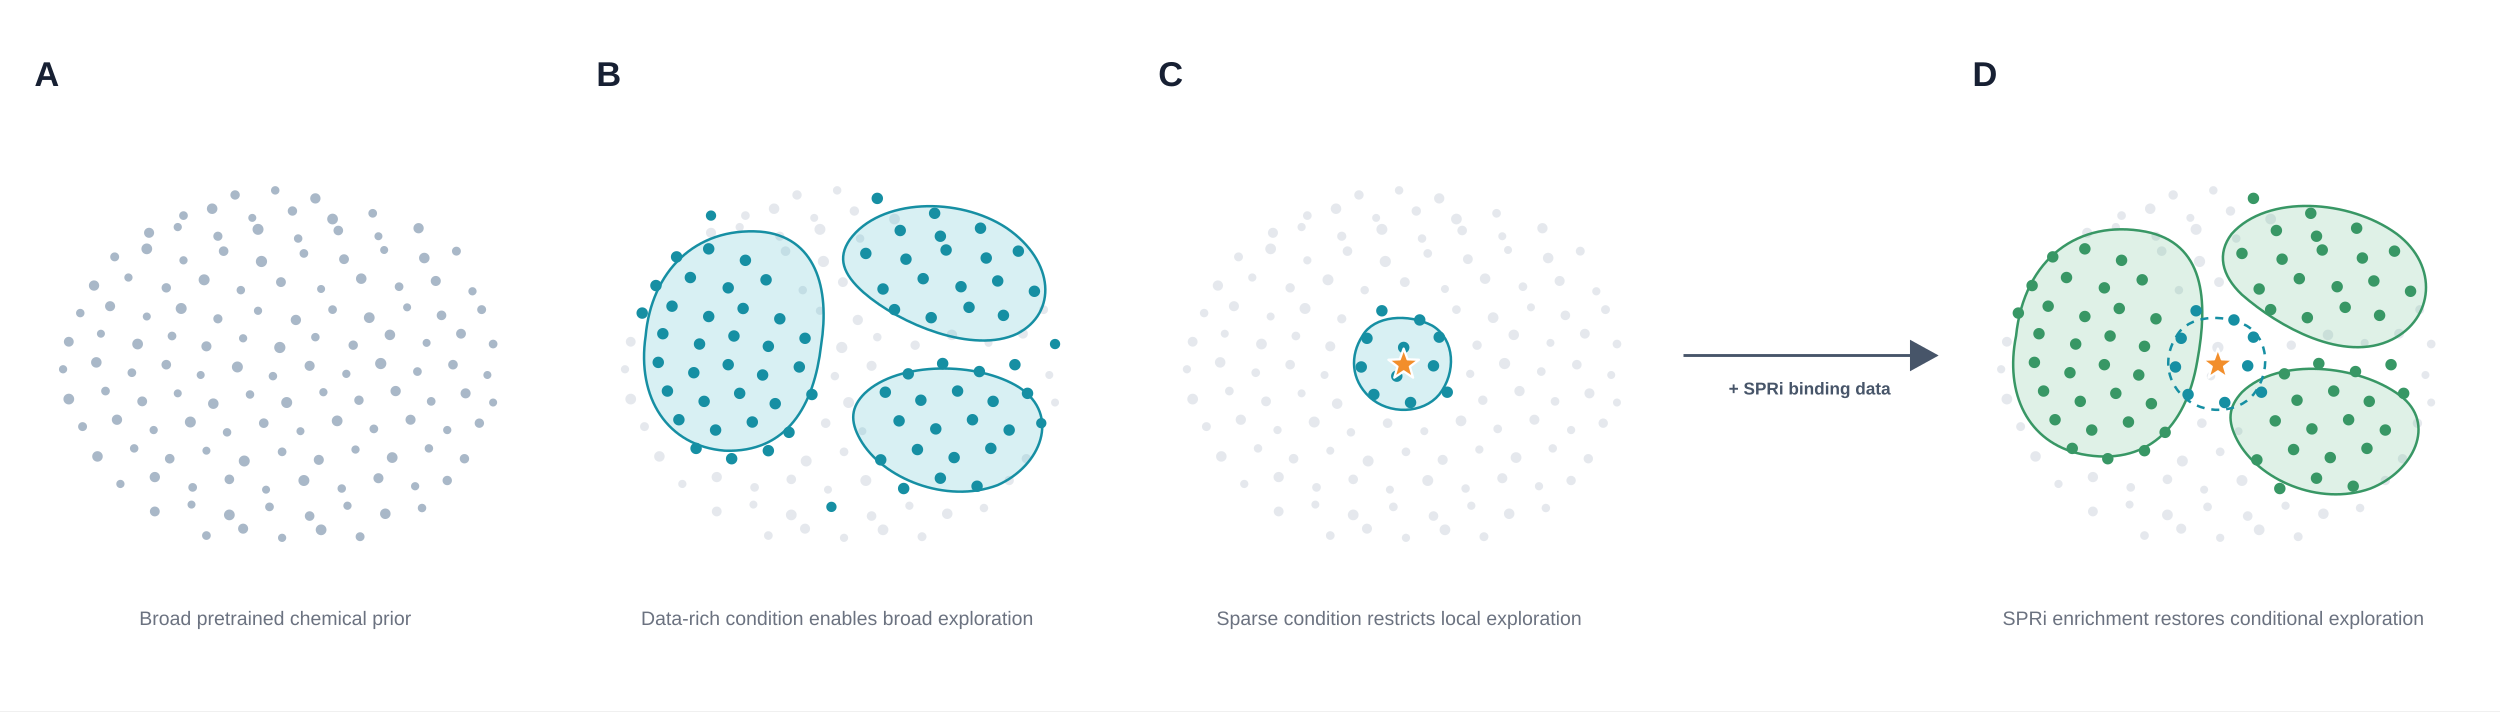
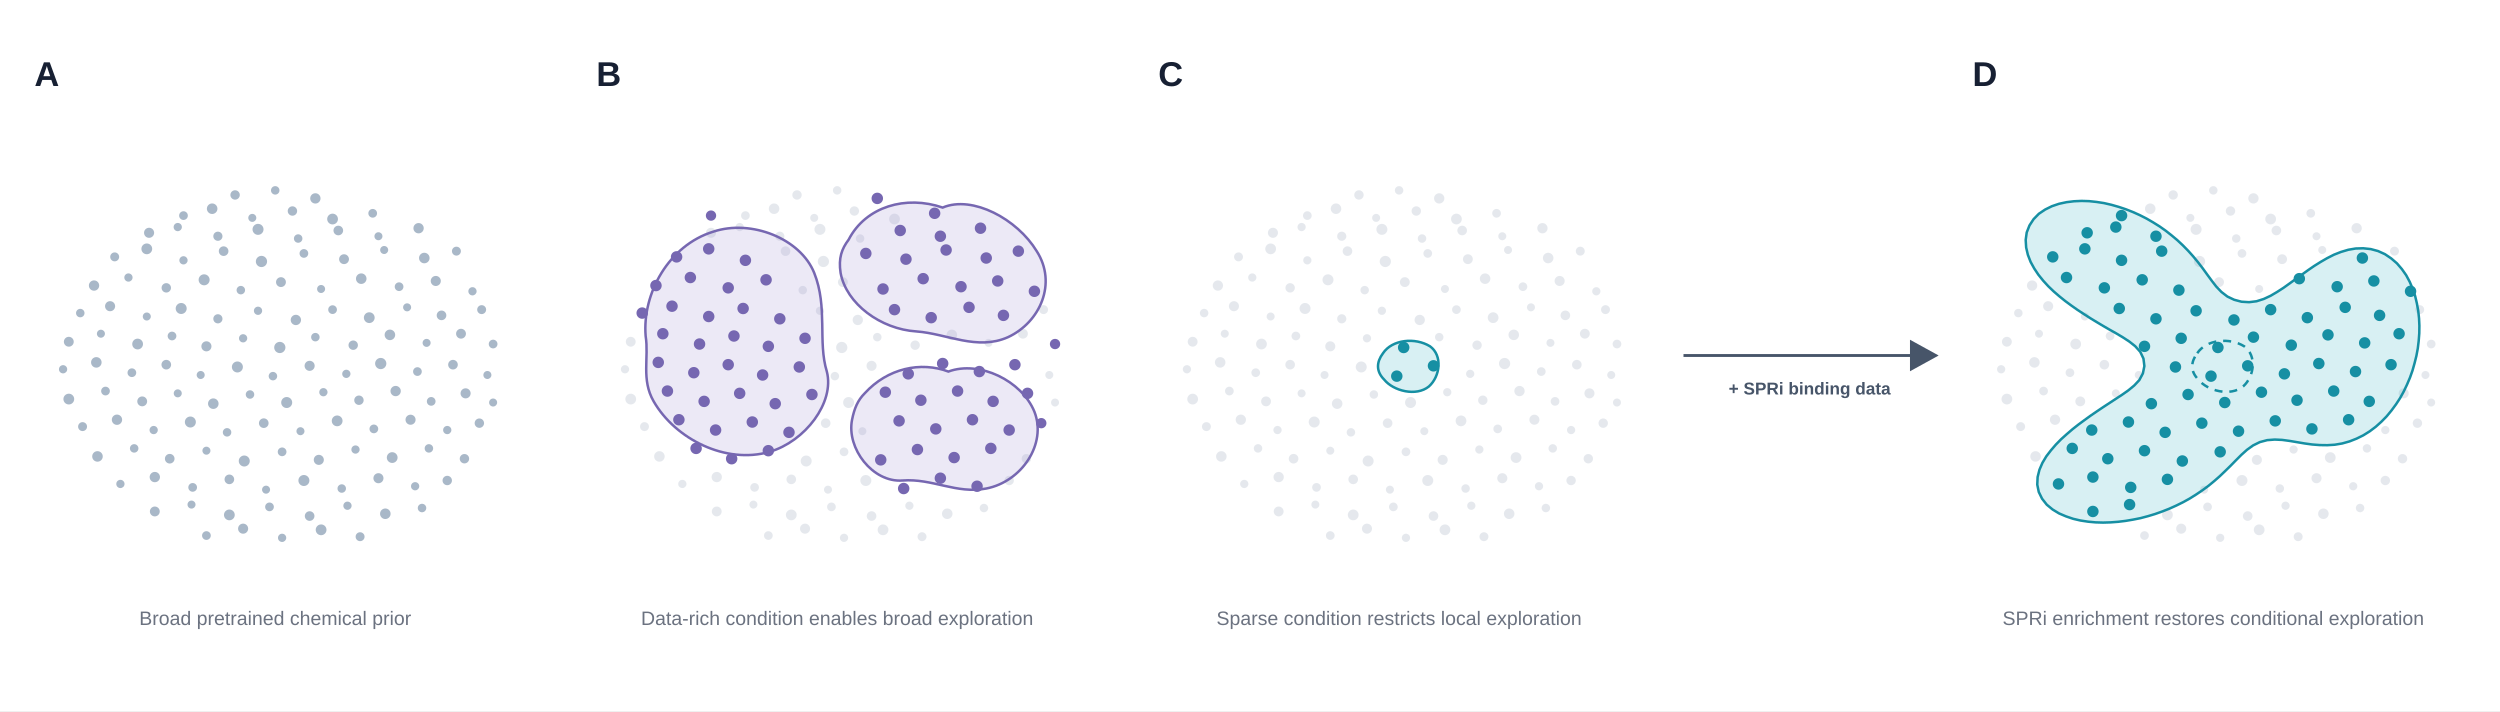
<svg xmlns="http://www.w3.org/2000/svg" xmlns:xlink="http://www.w3.org/1999/xlink" width="2180" height="620" viewBox="0 0 2180 620" role="img" aria-labelledby="figure-title figure-desc">
  <defs>
    <style>
      .panel-letter { font: 700 30px Arial, Helvetica, sans-serif; fill: #172033; }
      .caption { font: 500 17px Arial, Helvetica, sans-serif; fill: #6B7280; text-anchor: middle; }
      .transition-label { font: 600 15px Arial, Helvetica, sans-serif; fill: #475569; text-anchor: middle; }
      .background-dot { fill: #D9DEE5; }
      .prior-dot { fill: #91A4B8; }
-       .condition-dot { fill: #168FA3; }
-       .spri-dot { fill: #389765; }
+       .rich-condition-dot { fill: #7667B1; }
+       .sparse-condition-dot { fill: #168FA3; }
    </style>
    <marker id="arrowhead" markerWidth="11" markerHeight="11" refX="9" refY="5.5" orient="auto">
      <path d="M0,0 L10,5.5 L0,11 Z" fill="#475569" />
    </marker>
    <g id="chemical-space-cloud">
      <circle cx="175" cy="90" r="4.1" />
      <circle cx="210" cy="86" r="3.7" />
      <circle cx="245" cy="93" r="4.5" />
      <circle cx="130" cy="108" r="3.8" />
      <circle cx="155" cy="102" r="4.6" />
      <circle cx="190" cy="110" r="3.5" />
      <circle cx="225" cy="104" r="4.1" />
      <circle cx="260" cy="111" r="4.7" />
      <circle cx="295" cy="106" r="3.8" />
      <circle cx="100" cy="123" r="4.4" />
      <circle cx="125" cy="118" r="3.6" />
      <circle cx="160" cy="126" r="4.0" />
      <circle cx="195" cy="120" r="4.8" />
      <circle cx="230" cy="128" r="3.7" />
      <circle cx="265" cy="121" r="4.2" />
      <circle cx="300" cy="126" r="3.5" />
      <circle cx="335" cy="119" r="4.5" />
      <circle cx="70" cy="144" r="3.9" />
      <circle cx="98" cy="137" r="4.7" />
      <circle cx="130" cy="147" r="3.6" />
      <circle cx="165" cy="139" r="4.2" />
      <circle cx="198" cy="148" r="4.9" />
      <circle cx="235" cy="141" r="3.8" />
      <circle cx="270" cy="146" r="4.3" />
      <circle cx="305" cy="138" r="3.5" />
      <circle cx="340" cy="145" r="4.6" />
      <circle cx="368" cy="139" r="3.9" />
      <circle cx="52" cy="169" r="4.5" />
      <circle cx="82" cy="162" r="3.6" />
      <circle cx="115" cy="171" r="4.1" />
      <circle cx="148" cy="164" r="4.8" />
      <circle cx="180" cy="173" r="3.7" />
      <circle cx="215" cy="166" r="4.3" />
      <circle cx="250" cy="172" r="3.5" />
      <circle cx="285" cy="163" r="4.6" />
      <circle cx="318" cy="170" r="3.8" />
      <circle cx="350" cy="165" r="4.4" />
      <circle cx="382" cy="174" r="3.6" />
      <circle cx="40" cy="193" r="3.7" />
      <circle cx="66" cy="187" r="4.4" />
      <circle cx="98" cy="196" r="3.5" />
      <circle cx="128" cy="189" r="4.8" />
      <circle cx="160" cy="198" r="4.0" />
      <circle cx="195" cy="191" r="3.6" />
      <circle cx="228" cy="199" r="4.5" />
      <circle cx="260" cy="190" r="3.8" />
      <circle cx="292" cy="197" r="4.7" />
      <circle cx="325" cy="188" r="3.5" />
      <circle cx="355" cy="195" r="4.2" />
      <circle cx="390" cy="190" r="3.9" />
      <circle cx="30" cy="218" r="4.3" />
      <circle cx="58" cy="211" r="3.5" />
      <circle cx="90" cy="220" r="4.7" />
      <circle cx="120" cy="213" r="3.8" />
      <circle cx="150" cy="222" r="4.4" />
      <circle cx="182" cy="215" r="3.6" />
      <circle cx="214" cy="223" r="4.9" />
      <circle cx="245" cy="214" r="3.7" />
      <circle cx="278" cy="221" r="4.1" />
      <circle cx="310" cy="212" r="4.6" />
      <circle cx="342" cy="219" r="3.5" />
      <circle cx="372" cy="211" r="4.3" />
      <circle cx="400" cy="220" r="3.8" />
      <circle cx="25" cy="242" r="3.6" />
      <circle cx="54" cy="236" r="4.6" />
      <circle cx="85" cy="245" r="3.8" />
      <circle cx="115" cy="238" r="4.2" />
      <circle cx="145" cy="247" r="3.5" />
      <circle cx="177" cy="240" r="4.8" />
      <circle cx="208" cy="248" r="3.7" />
      <circle cx="240" cy="239" r="4.4" />
      <circle cx="272" cy="246" r="3.6" />
      <circle cx="302" cy="237" r="4.9" />
      <circle cx="334" cy="244" r="3.8" />
      <circle cx="365" cy="238" r="4.2" />
      <circle cx="395" cy="247" r="3.5" />
      <circle cx="30" cy="268" r="4.7" />
      <circle cx="62" cy="261" r="3.8" />
      <circle cx="94" cy="270" r="4.3" />
      <circle cx="125" cy="263" r="3.5" />
      <circle cx="156" cy="272" r="4.6" />
      <circle cx="188" cy="264" r="3.7" />
      <circle cx="220" cy="271" r="4.8" />
      <circle cx="252" cy="262" r="3.6" />
      <circle cx="283" cy="269" r="4.1" />
      <circle cx="315" cy="261" r="4.5" />
      <circle cx="346" cy="270" r="3.8" />
      <circle cx="376" cy="263" r="4.4" />
      <circle cx="400" cy="271" r="3.5" />
      <circle cx="42" cy="292" r="3.9" />
      <circle cx="72" cy="286" r="4.5" />
      <circle cx="104" cy="295" r="3.6" />
      <circle cx="136" cy="288" r="4.8" />
      <circle cx="168" cy="297" r="3.7" />
      <circle cx="200" cy="289" r="4.2" />
      <circle cx="232" cy="296" r="3.5" />
      <circle cx="264" cy="287" r="4.7" />
      <circle cx="296" cy="294" r="3.8" />
      <circle cx="328" cy="286" r="4.4" />
      <circle cx="360" cy="295" r="3.6" />
      <circle cx="388" cy="289" r="4.1" />
      <circle cx="55" cy="318" r="4.6" />
      <circle cx="87" cy="311" r="3.7" />
      <circle cx="118" cy="320" r="4.2" />
      <circle cx="150" cy="313" r="3.5" />
      <circle cx="183" cy="322" r="4.8" />
      <circle cx="216" cy="314" r="3.8" />
      <circle cx="248" cy="321" r="4.4" />
      <circle cx="280" cy="312" r="3.6" />
      <circle cx="312" cy="319" r="4.7" />
      <circle cx="344" cy="311" r="3.7" />
      <circle cx="375" cy="320" r="4.1" />
      <circle cx="75" cy="342" r="3.6" />
      <circle cx="105" cy="336" r="4.5" />
      <circle cx="138" cy="345" r="3.8" />
      <circle cx="170" cy="338" r="4.2" />
      <circle cx="202" cy="347" r="3.5" />
      <circle cx="235" cy="339" r="4.8" />
      <circle cx="268" cy="346" r="3.7" />
      <circle cx="300" cy="337" r="4.4" />
      <circle cx="332" cy="344" r="3.6" />
      <circle cx="360" cy="339" r="4.1" />
      <circle cx="105" cy="366" r="4.3" />
      <circle cx="137" cy="360" r="3.5" />
      <circle cx="170" cy="369" r="4.7" />
      <circle cx="205" cy="362" r="3.8" />
      <circle cx="240" cy="370" r="4.2" />
      <circle cx="273" cy="361" r="3.6" />
      <circle cx="306" cy="368" r="4.6" />
      <circle cx="338" cy="363" r="3.7" />
      <circle cx="150" cy="387" r="3.8" />
      <circle cx="182" cy="381" r="4.4" />
      <circle cx="216" cy="389" r="3.6" />
      <circle cx="250" cy="382" r="4.7" />
      <circle cx="284" cy="388" r="3.9" />
    </g>
-     <g id="known-ligand-star">
-       <path d="M0,-14 L3.4,-4.7 L13.3,-4.3 L5.4,1.7 L8.2,11.3 L0,5.8 L-8.2,11.3 L-5.4,1.7 L-13.3,-4.3 L-3.4,-4.7 Z" fill="#F28E2B" stroke="#FFFFFF" stroke-width="2" stroke-linejoin="round" />
-     </g>
  </defs>
  <rect width="2180" height="620" fill="#FFFFFF" />
  <g id="panel-a" transform="translate(30 45)">
    <text class="panel-letter" x="0" y="30">A</text>
    <g transform="translate(0 35)" class="prior-dot" opacity="0.78">
      <use xlink:href="#chemical-space-cloud" />
    </g>
    <text class="caption" x="210" y="500">Broad pretrained chemical prior</text>
  </g>
  <g id="panel-b" transform="translate(520 45)">
    <text class="panel-letter" x="0" y="30">B</text>
    <g transform="translate(0 35)" class="background-dot" opacity="0.68">
      <use xlink:href="#chemical-space-cloud" />
    </g>
    <g transform="translate(0 35)">
-       <path d="M43,213 C48,157 86,118 143,122 C191,126 204,171 196,221 C190,274 166,315 112,313 C62,309 35,267 43,213 Z" fill="#40B7C4" fill-opacity="0.20" stroke="#168FA3" stroke-width="2.2" />
-       <path d="M221,129 C247,93 316,91 358,119 C400,148 402,193 367,211 C329,229 265,203 233,175 C215,159 210,145 221,129 Z" fill="#40B7C4" fill-opacity="0.20" stroke="#168FA3" stroke-width="2.2" />
-       <path d="M234,263 C263,235 333,235 369,258 C405,282 388,326 350,343 C305,360 249,337 230,303 C221,287 222,275 234,263 Z" fill="#40B7C4" fill-opacity="0.20" stroke="#168FA3" stroke-width="2.2" />
-       <g class="condition-dot">
+       <path d="M43,213 C40,176 63,134 102,122 C135,111 178,128 190,158 C202,188 193,218 201,244 C208,271 182,305 151,314 C113,325 69,303 50,270 C39,251 46,232 43,213 Z" fill="#A89BD6" fill-opacity="0.22" stroke="#7667B1" stroke-width="2.2" />
+       <path d="M220,129 C235,100 270,90 302,101 C328,90 367,111 384,139 C402,167 387,201 359,214 C332,226 306,211 279,209 C248,207 218,185 213,158 C211,145 214,137 220,129 Z" fill="#A89BD6" fill-opacity="0.22" stroke="#7667B1" stroke-width="2.2" />
+       <path d="M234,263 C254,241 283,235 307,244 C334,234 371,252 382,279 C393,307 371,340 340,346 C314,351 293,337 267,339 C241,341 218,311 223,286 C225,276 228,269 234,263 Z" fill="#A89BD6" fill-opacity="0.22" stroke="#7667B1" stroke-width="2.2" />
+       <g class="rich-condition-dot">
        <circle cx="70" cy="144" r="5" />
        <circle cx="98" cy="137" r="5" />
        <circle cx="130" cy="147" r="5" />
        <circle cx="82" cy="162" r="5" />
        <circle cx="115" cy="171" r="5" />
        <circle cx="148" cy="164" r="5" />
        <circle cx="52" cy="169" r="5" />
        <circle cx="66" cy="187" r="5" />
        <circle cx="98" cy="196" r="5" />
        <circle cx="128" cy="189" r="5" />
        <circle cx="160" cy="198" r="5" />
        <circle cx="40" cy="193" r="5" />
        <circle cx="58" cy="211" r="5" />
        <circle cx="90" cy="220" r="5" />
        <circle cx="120" cy="213" r="5" />
        <circle cx="150" cy="222" r="5" />
        <circle cx="182" cy="215" r="5" />
        <circle cx="54" cy="236" r="5" />
        <circle cx="85" cy="245" r="5" />
        <circle cx="115" cy="238" r="5" />
        <circle cx="145" cy="247" r="5" />
        <circle cx="177" cy="240" r="5" />
        <circle cx="62" cy="261" r="5" />
        <circle cx="94" cy="270" r="5" />
        <circle cx="125" cy="263" r="5" />
        <circle cx="156" cy="272" r="5" />
        <circle cx="188" cy="264" r="5" />
        <circle cx="72" cy="286" r="5" />
        <circle cx="104" cy="295" r="5" />
        <circle cx="136" cy="288" r="5" />
        <circle cx="168" cy="297" r="5" />
        <circle cx="87" cy="311" r="5" />
        <circle cx="118" cy="320" r="5" />
        <circle cx="150" cy="313" r="5" />
        <circle cx="245" cy="93" r="5" />
        <circle cx="295" cy="106" r="5" />
        <circle cx="265" cy="121" r="5" />
        <circle cx="300" cy="126" r="5" />
        <circle cx="335" cy="119" r="5" />
        <circle cx="235" cy="141" r="5" />
        <circle cx="270" cy="146" r="5" />
        <circle cx="305" cy="138" r="5" />
        <circle cx="340" cy="145" r="5" />
        <circle cx="368" cy="139" r="5" />
        <circle cx="250" cy="172" r="5" />
        <circle cx="285" cy="163" r="5" />
        <circle cx="318" cy="170" r="5" />
        <circle cx="350" cy="165" r="5" />
        <circle cx="382" cy="174" r="5" />
        <circle cx="260" cy="190" r="5" />
        <circle cx="292" cy="197" r="5" />
        <circle cx="325" cy="188" r="5" />
        <circle cx="355" cy="195" r="5" />
        <circle cx="272" cy="246" r="5" />
        <circle cx="302" cy="237" r="5" />
        <circle cx="334" cy="244" r="5" />
        <circle cx="365" cy="238" r="5" />
        <circle cx="252" cy="262" r="5" />
        <circle cx="283" cy="269" r="5" />
        <circle cx="315" cy="261" r="5" />
        <circle cx="346" cy="270" r="5" />
        <circle cx="376" cy="263" r="5" />
        <circle cx="264" cy="287" r="5" />
        <circle cx="296" cy="294" r="5" />
        <circle cx="328" cy="286" r="5" />
        <circle cx="360" cy="295" r="5" />
        <circle cx="248" cy="321" r="5" />
        <circle cx="280" cy="312" r="5" />
        <circle cx="312" cy="319" r="5" />
        <circle cx="344" cy="311" r="5" />
        <circle cx="268" cy="346" r="5" />
        <circle cx="300" cy="337" r="5" />
        <circle cx="332" cy="344" r="5" />
        <circle cx="100" cy="108" r="4.5" />
-         <circle cx="205" cy="362" r="4.5" />
        <circle cx="400" cy="220" r="4.5" />
        <circle cx="388" cy="289" r="4.5" />
      </g>
    </g>
    <text class="caption" x="210" y="500">Data-rich condition enables broad exploration</text>
  </g>
  <g id="panel-c" transform="translate(1010 45)">
    <text class="panel-letter" x="0" y="30">C</text>
    <g transform="translate(0 35)" class="background-dot" opacity="0.68">
      <use xlink:href="#chemical-space-cloud" />
    </g>
    <g transform="translate(0 35)">
-       <path d="M178,213 C188,195 218,193 239,204 C259,216 260,245 245,264 C231,281 201,282 184,266 C168,251 167,230 178,213 Z" fill="#40B7C4" fill-opacity="0.20" stroke="#168FA3" stroke-width="2.2" />
-       <g class="condition-dot">
-         <circle cx="195" cy="191" r="5" />
-         <circle cx="228" cy="199" r="5" />
-         <circle cx="182" cy="215" r="5" />
+       <path d="M196,228 C204,216 224,214 237,222 C248,230 246,248 236,257 C225,266 205,261 197,251 C190,244 190,236 196,228 Z" fill="#40B7C4" fill-opacity="0.20" stroke="#168FA3" stroke-width="2.2" />
+       <g class="sparse-condition-dot">
        <circle cx="214" cy="223" r="5" />
-         <circle cx="245" cy="214" r="5" />
-         <circle cx="177" cy="240" r="5" />
        <circle cx="208" cy="248" r="5" />
        <circle cx="240" cy="239" r="5" />
-         <circle cx="188" cy="264" r="5" />
-         <circle cx="220" cy="271" r="5" />
-         <circle cx="252" cy="262" r="5" />
      </g>
-       <use xlink:href="#known-ligand-star" x="214" y="238" />
    </g>
    <text class="caption" x="210" y="500">Sparse condition restricts local exploration</text>
  </g>
  <g id="spri-transition">
    <line x1="1468" y1="310" x2="1688" y2="310" stroke="#475569" stroke-width="2.5" marker-end="url(#arrowhead)" />
    <text class="transition-label" x="1578" y="344">+ SPRi binding data</text>
  </g>
  <g id="panel-d" transform="translate(1720 45)">
    <text class="panel-letter" x="0" y="30">D</text>
    <g transform="translate(0 35)" class="background-dot" opacity="0.68">
      <use xlink:href="#chemical-space-cloud" />
    </g>
    <g transform="translate(0 35)">
-       <path d="M38,213 C45,145 93,111 151,122 C202,132 206,181 196,235 C186,294 151,327 95,316 C48,306 28,263 38,213 Z" fill="#68B98A" fill-opacity="0.21" stroke="#389765" stroke-width="2.2" />
-       <path d="M226,124 C257,89 329,94 370,124 C407,152 402,198 366,216 C324,237 267,205 235,177 C217,160 213,141 226,124 Z" fill="#68B98A" fill-opacity="0.21" stroke="#389765" stroke-width="2.2" />
-       <path d="M235,262 C267,231 337,238 373,265 C405,289 385,331 347,346 C302,362 249,338 231,304 C222,287 223,275 235,262 Z" fill="#68B98A" fill-opacity="0.21" stroke="#389765" stroke-width="2.2" />
-       <path d="M178,213 C188,195 218,193 239,204 C259,216 260,245 245,264 C231,281 201,282 184,266 C168,251 167,230 178,213 Z" fill="none" stroke="#168FA3" stroke-width="2.2" stroke-dasharray="7 6" />
-       <g class="condition-dot">
-         <circle cx="195" cy="191" r="5" />
-         <circle cx="228" cy="199" r="5" />
-         <circle cx="182" cy="215" r="5" />
-         <circle cx="245" cy="214" r="5" />
-         <circle cx="177" cy="240" r="5" />
-         <circle cx="240" cy="239" r="5" />
-         <circle cx="188" cy="264" r="5" />
-         <circle cx="220" cy="271" r="5" />
-         <circle cx="252" cy="262" r="5" />
-       </g>
-       <use xlink:href="#known-ligand-star" x="214" y="238" />
-       <g class="spri-dot">
+       <path d="M286.4,90.3 L293.2,90.3 L299.9,90.8 L306.6,91.5 L313.3,92.6 L319.9,94.0 L326.4,95.8 L332.8,97.9 L339.1,100.4 L345.3,103.2 L351.3,106.3 L357.0,109.8 L362.6,113.7 L367.8,117.9 L372.8,122.5 L377.3,127.5 L381.5,132.9 L385.1,138.6 L388.0,144.7 L390.3,151.0 L391.7,157.6 L392.2,164.4 L391.7,171.1 L390.3,177.7 L388.2,184.1 L385.4,190.3 L382.1,196.2 L378.6,201.9 L375.0,207.7 L371.8,213.6 L369.5,220.0 L369.1,226.7 L370.7,233.2 L373.6,239.3 L377.1,245.1 L380.7,250.8 L384.3,256.6 L387.5,262.5 L390.4,268.6 L392.7,274.9 L394.3,281.5 L395.1,288.2 L395.2,295.0 L394.4,301.7 L392.9,308.2 L390.6,314.6 L387.6,320.7 L384.1,326.5 L380.1,331.9 L375.7,337.0 L370.8,341.7 L365.6,346.0 L360.2,350.0 L354.4,353.6 L348.5,356.8 L342.4,359.6 L336.1,362.1 L329.6,364.1 L323.1,365.8 L316.4,367.0 L309.7,367.9 L303.0,368.4 L296.2,368.4 L289.5,368.0 L282.8,367.2 L276.1,365.9 L269.6,364.2 L263.2,362.1 L256.9,359.6 L250.8,356.6 L244.9,353.3 L239.2,349.7 L233.7,345.9 L228.2,341.9 L222.8,337.8 L217.3,333.9 L211.8,330.1 L206.0,326.5 L200.0,323.4 L193.9,320.6 L187.5,318.3 L181.0,316.5 L174.4,315.1 L167.7,314.2 L160.9,313.7 L154.2,313.6 L147.4,313.8 L140.7,314.3 L134.0,315.0 L127.3,315.7 L120.5,316.5 L113.8,317.1 L107.1,317.5 L100.3,317.5 L93.6,317.0 L86.9,316.0 L80.3,314.4 L74.0,312.1 L67.9,309.1 L62.2,305.5 L56.9,301.3 L52.2,296.5 L47.9,291.3 L44.1,285.7 L40.8,279.8 L38.0,273.6 L35.7,267.3 L33.9,260.8 L32.5,254.2 L31.5,247.5 L31.0,240.7 L30.8,234.0 L31.0,227.2 L31.5,220.5 L32.5,213.8 L33.7,207.2 L35.3,200.6 L37.2,194.1 L39.5,187.7 L42.0,181.5 L44.9,175.4 L48.1,169.4 L51.6,163.6 L55.4,158.0 L59.5,152.7 L63.9,147.6 L68.6,142.7 L73.6,138.2 L78.9,133.9 L84.4,130.1 L90.2,126.6 L96.3,123.6 L102.5,121.0 L108.9,118.9 L115.5,117.3 L122.2,116.1 L128.9,115.5 L135.6,115.2 L142.4,115.4 L149.1,115.8 L155.9,116.4 L162.6,117.1 L169.3,117.7 L176.1,118.1 L182.8,118.2 L189.6,117.7 L196.2,116.5 L202.7,114.8 L209.1,112.5 L215.4,110.0 L221.5,107.2 L227.7,104.5 L233.9,101.8 L240.2,99.3 L246.6,97.1 L253.1,95.1 L259.6,93.5 L266.2,92.2 L272.9,91.2 L279.7,90.6 Z" display="none" />
+       <path d="M88.5,95.5 L95.1,95.2 L101.7,95.4 L108.2,96.1 L114.7,97.1 L121.2,98.6 L127.5,100.4 L133.8,102.5 L139.9,104.9 L145.9,107.6 L151.8,110.6 L157.5,113.9 L163.1,117.4 L168.5,121.2 L173.7,125.3 L178.7,129.5 L183.5,134.0 L188.1,138.7 L192.5,143.6 L196.7,148.7 L200.7,153.9 L204.6,159.3 L208.5,164.6 L212.5,169.8 L217.1,174.6 L222.3,178.6 L228.2,181.4 L234.6,183.1 L241.2,183.5 L247.7,182.7 L254.0,180.7 L260.0,177.9 L265.6,174.6 L271.2,171.0 L276.5,167.2 L281.9,163.3 L287.2,159.5 L292.6,155.6 L298.0,151.9 L303.6,148.4 L309.3,145.1 L315.2,142.1 L321.3,139.7 L327.7,137.8 L334.1,136.7 L340.7,136.5 L347.3,137.2 L353.6,138.9 L359.6,141.6 L365.1,145.3 L370.1,149.6 L374.4,154.6 L378.2,160.0 L381.3,165.8 L383.9,171.9 L386.0,178.1 L387.5,184.5 L388.7,191.0 L389.4,197.6 L389.7,204.1 L389.6,210.7 L389.1,217.3 L388.3,223.9 L387.1,230.3 L385.5,236.7 L383.7,243.1 L381.5,249.3 L378.9,255.4 L376.1,261.3 L372.9,267.1 L369.3,272.6 L365.4,277.9 L361.2,283.0 L356.6,287.7 L351.7,292.1 L346.4,296.1 L340.8,299.6 L334.9,302.5 L328.8,304.9 L322.4,306.7 L315.9,307.8 L309.4,308.2 L302.8,308.1 L296.2,307.6 L289.7,306.7 L283.2,305.6 L276.7,304.5 L270.1,303.6 L263.6,303.3 L257.0,303.8 L250.6,305.5 L244.7,308.4 L239.4,312.2 L234.5,316.6 L229.8,321.3 L225.2,326.0 L220.5,330.6 L215.7,335.2 L210.8,339.5 L205.7,343.7 L200.4,347.6 L194.9,351.3 L189.3,354.8 L183.5,358.0 L177.6,360.9 L171.6,363.6 L165.5,366.0 L159.3,368.2 L153.0,370.1 L146.6,371.8 L140.1,373.1 L133.6,374.2 L127.1,375.0 L120.5,375.5 L113.9,375.7 L107.3,375.5 L100.8,374.9 L94.2,373.9 L87.8,372.4 L81.6,370.3 L75.5,367.7 L69.9,364.3 L64.8,360.1 L60.7,354.9 L57.8,349.0 L56.5,342.6 L56.8,336.0 L58.4,329.6 L61.0,323.6 L64.4,317.9 L68.4,312.7 L72.7,307.7 L77.3,303.0 L82.2,298.6 L87.2,294.3 L92.4,290.2 L97.7,286.3 L103.1,282.4 L108.5,278.7 L114.0,275.0 L119.5,271.4 L125.0,267.8 L130.5,264.2 L135.9,260.4 L141.0,256.2 L145.5,251.4 L148.6,245.6 L149.9,239.2 L149.1,232.7 L146.3,226.8 L141.9,221.9 L136.7,217.8 L131.2,214.2 L125.5,210.8 L119.8,207.6 L114.1,204.3 L108.4,200.9 L102.8,197.5 L97.2,193.9 L91.7,190.3 L86.3,186.5 L81.0,182.6 L75.9,178.5 L70.9,174.2 L66.1,169.6 L61.7,164.8 L57.5,159.6 L53.9,154.2 L50.7,148.4 L48.3,142.2 L46.8,135.8 L46.4,129.2 L47.3,122.7 L49.7,116.6 L53.3,111.1 L57.9,106.4 L63.4,102.7 L69.3,99.8 L75.5,97.7 L82.0,96.3 Z" fill="#40B7C4" fill-opacity="0.20" stroke="#168FA3" stroke-width="2.2" stroke-linejoin="round" />
+       <path d="M196,228 C204,216 224,214 237,222 C248,230 246,248 236,257 C225,266 205,261 197,251 C190,244 190,236 196,228 Z" fill="none" stroke="#168FA3" stroke-width="2.2" stroke-dasharray="7 6" />
+       <g class="sparse-condition-dot">
+         <circle cx="130" cy="108" r="5" />
+         <circle cx="100" cy="123" r="5" />
+         <circle cx="125" cy="118" r="5" />
+         <circle cx="160" cy="126" r="5" />
        <circle cx="70" cy="144" r="5" />
        <circle cx="98" cy="137" r="5" />
        <circle cx="130" cy="147" r="5" />
+         <circle cx="165" cy="139" r="5" />
+         <circle cx="340" cy="145" r="5" />
        <circle cx="82" cy="162" r="5" />
        <circle cx="115" cy="171" r="5" />
        <circle cx="148" cy="164" r="5" />
-         <circle cx="52" cy="169" r="5" />
-         <circle cx="66" cy="187" r="5" />
-         <circle cx="98" cy="196" r="5" />
-         <circle cx="128" cy="189" r="5" />
-         <circle cx="160" cy="198" r="5" />
-         <circle cx="40" cy="193" r="5" />
-         <circle cx="58" cy="211" r="5" />
-         <circle cx="90" cy="220" r="5" />
-         <circle cx="120" cy="213" r="5" />
-         <circle cx="150" cy="222" r="5" />
-         <circle cx="54" cy="236" r="5" />
-         <circle cx="85" cy="245" r="5" />
-         <circle cx="115" cy="238" r="5" />
-         <circle cx="145" cy="247" r="5" />
-         <circle cx="62" cy="261" r="5" />
-         <circle cx="94" cy="270" r="5" />
-         <circle cx="125" cy="263" r="5" />
-         <circle cx="156" cy="272" r="5" />
-         <circle cx="72" cy="286" r="5" />
-         <circle cx="104" cy="295" r="5" />
-         <circle cx="136" cy="288" r="5" />
-         <circle cx="168" cy="297" r="5" />
-         <circle cx="87" cy="311" r="5" />
-         <circle cx="118" cy="320" r="5" />
-         <circle cx="150" cy="313" r="5" />
-         <circle cx="245" cy="93" r="5" />
-         <circle cx="295" cy="106" r="5" />
-         <circle cx="265" cy="121" r="5" />
-         <circle cx="300" cy="126" r="5" />
-         <circle cx="335" cy="119" r="5" />
-         <circle cx="235" cy="141" r="5" />
-         <circle cx="270" cy="146" r="5" />
-         <circle cx="305" cy="138" r="5" />
-         <circle cx="340" cy="145" r="5" />
-         <circle cx="368" cy="139" r="5" />
-         <circle cx="250" cy="172" r="5" />
+         <circle cx="180" cy="173" r="5" />
        <circle cx="285" cy="163" r="5" />
        <circle cx="318" cy="170" r="5" />
        <circle cx="350" cy="165" r="5" />
        <circle cx="382" cy="174" r="5" />
+         <circle cx="128" cy="189" r="5" />
+         <circle cx="160" cy="198" r="5" />
+         <circle cx="195" cy="191" r="5" />
+         <circle cx="228" cy="199" r="5" />
        <circle cx="260" cy="190" r="5" />
        <circle cx="292" cy="197" r="5" />
        <circle cx="325" cy="188" r="5" />
        <circle cx="355" cy="195" r="5" />
+         <circle cx="150" cy="222" r="5" />
+         <circle cx="182" cy="215" r="5" />
+         <circle cx="214" cy="223" r="5" />
+         <circle cx="245" cy="214" r="5" />
+         <circle cx="278" cy="221" r="5" />
+         <circle cx="310" cy="212" r="5" />
+         <circle cx="342" cy="219" r="5" />
+         <circle cx="372" cy="211" r="5" />
+         <circle cx="177" cy="240" r="5" />
+         <circle cx="208" cy="248" r="5" />
+         <circle cx="240" cy="239" r="5" />
        <circle cx="272" cy="246" r="5" />
        <circle cx="302" cy="237" r="5" />
        <circle cx="334" cy="244" r="5" />
        <circle cx="365" cy="238" r="5" />
+         <circle cx="156" cy="272" r="5" />
+         <circle cx="188" cy="264" r="5" />
+         <circle cx="220" cy="271" r="5" />
+         <circle cx="252" cy="262" r="5" />
        <circle cx="283" cy="269" r="5" />
        <circle cx="315" cy="261" r="5" />
        <circle cx="346" cy="270" r="5" />
-         <circle cx="376" cy="263" r="5" />
+         <circle cx="104" cy="295" r="5" />
+         <circle cx="136" cy="288" r="5" />
+         <circle cx="168" cy="297" r="5" />
+         <circle cx="200" cy="289" r="5" />
+         <circle cx="232" cy="296" r="5" />
        <circle cx="264" cy="287" r="5" />
        <circle cx="296" cy="294" r="5" />
        <circle cx="328" cy="286" r="5" />
-         <circle cx="360" cy="295" r="5" />
-         <circle cx="248" cy="321" r="5" />
-         <circle cx="280" cy="312" r="5" />
-         <circle cx="312" cy="319" r="5" />
-         <circle cx="344" cy="311" r="5" />
-         <circle cx="268" cy="346" r="5" />
-         <circle cx="300" cy="337" r="5" />
-         <circle cx="332" cy="344" r="5" />
+         <circle cx="87" cy="311" r="5" />
+         <circle cx="118" cy="320" r="5" />
+         <circle cx="150" cy="313" r="5" />
+         <circle cx="183" cy="322" r="5" />
+         <circle cx="216" cy="314" r="5" />
+         <circle cx="75" cy="342" r="5" />
+         <circle cx="105" cy="336" r="5" />
+         <circle cx="138" cy="345" r="5" />
+         <circle cx="170" cy="338" r="5" />
+         <circle cx="105" cy="366" r="5" />
+         <circle cx="137" cy="360" r="5" />
      </g>
    </g>
    <text class="caption" x="210" y="500">SPRi enrichment restores conditional exploration</text>
  </g>
</svg>
